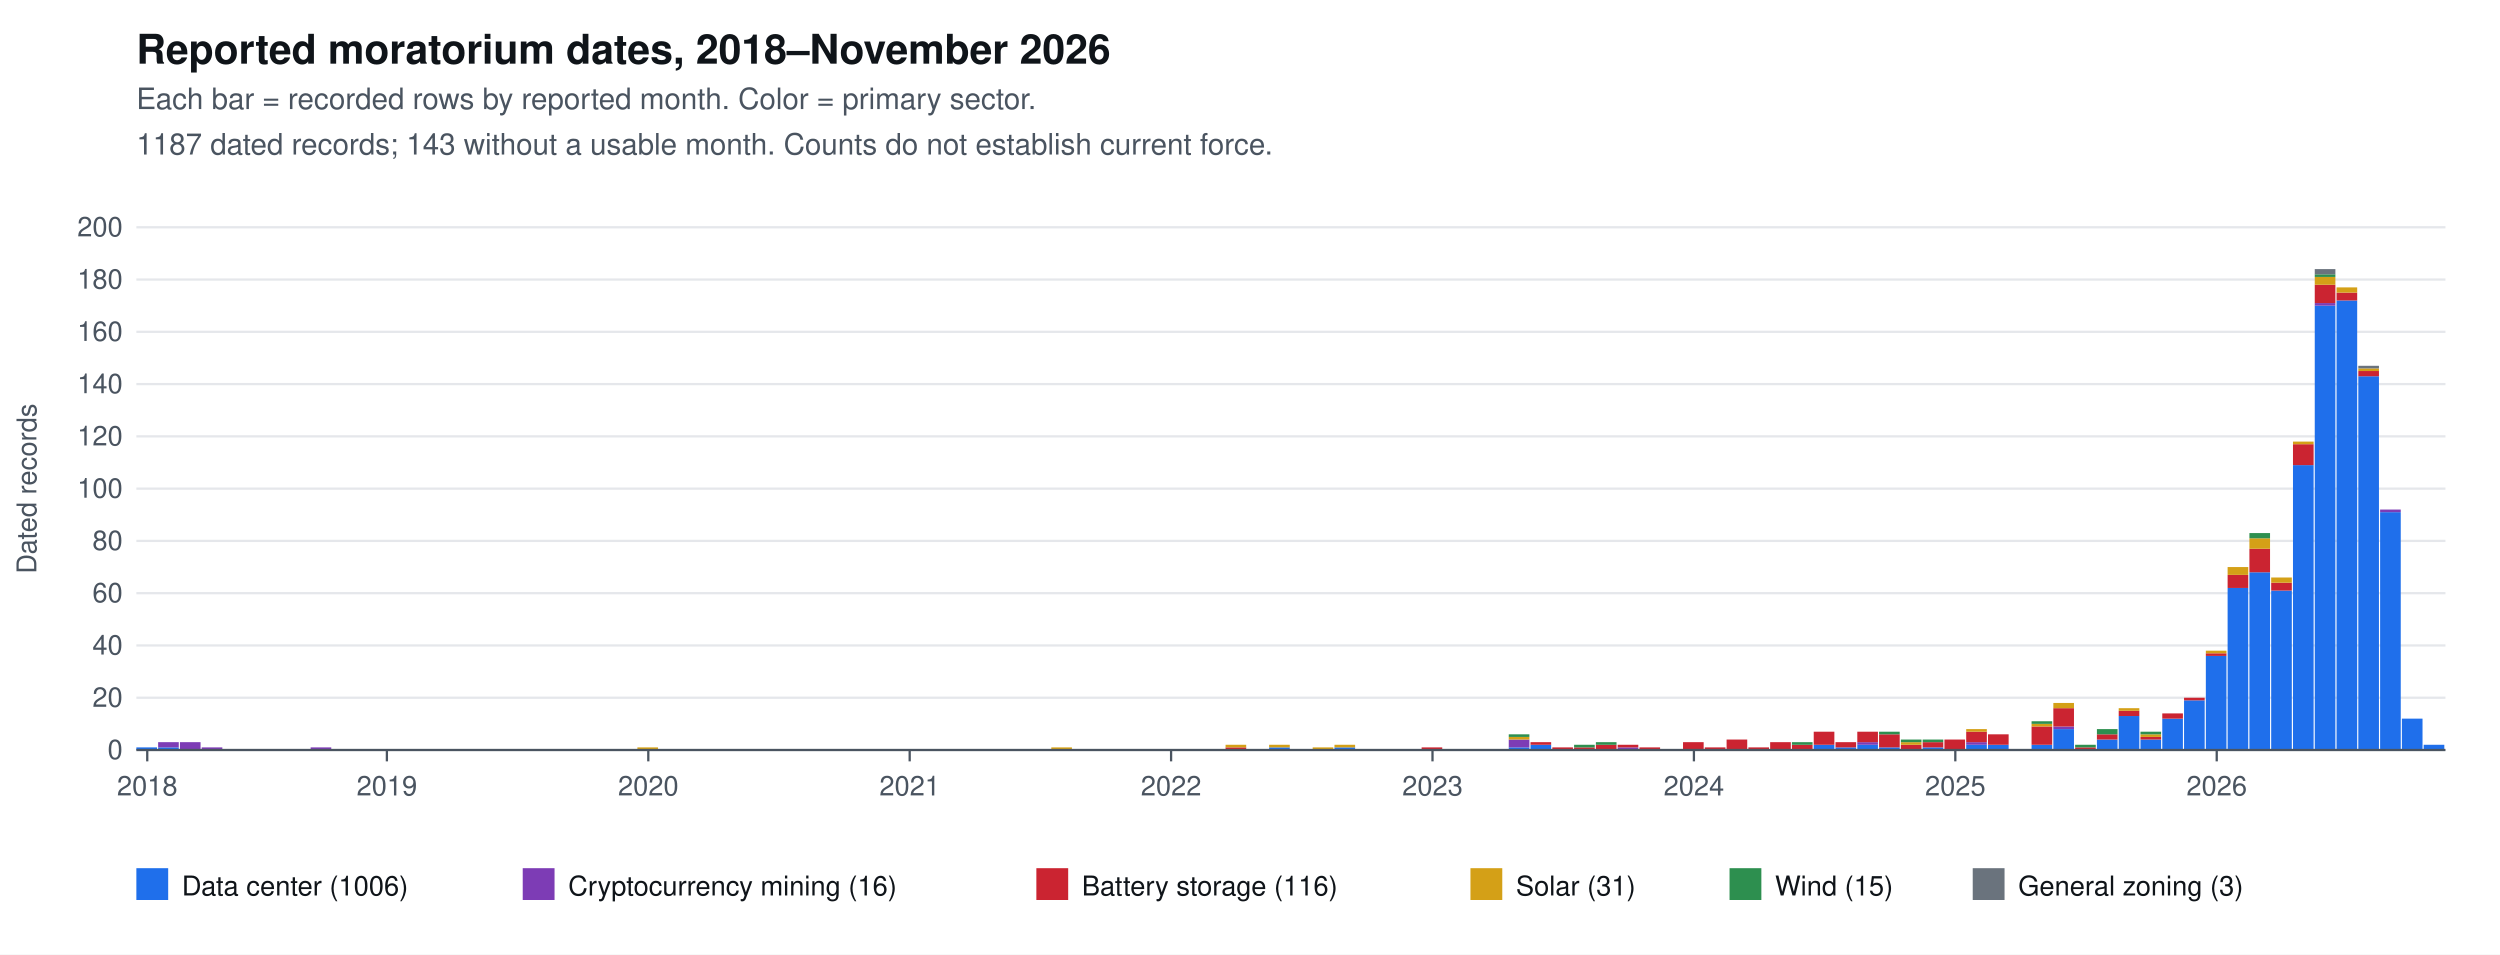
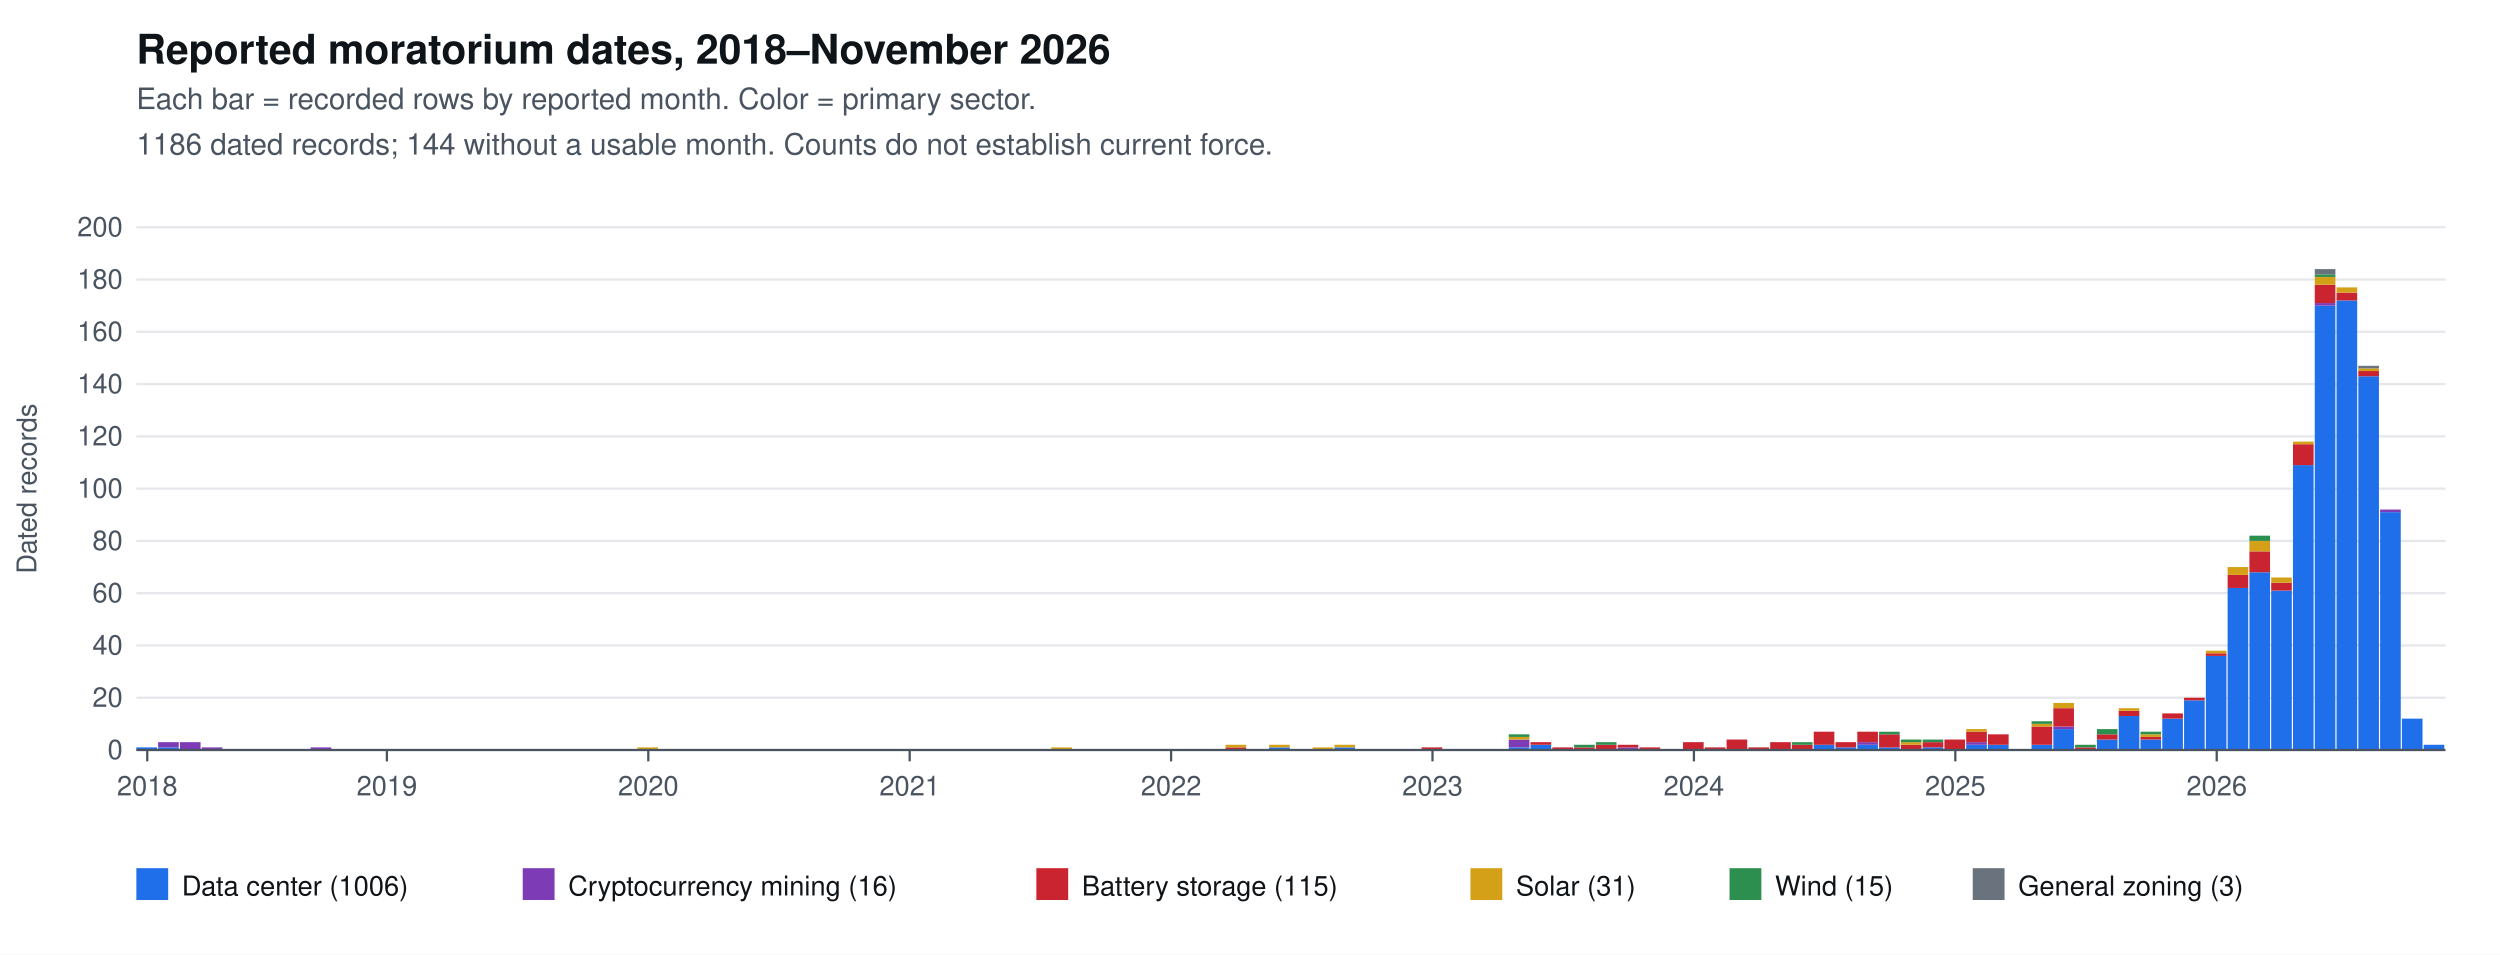
<svg xmlns="http://www.w3.org/2000/svg" viewBox="0 0 1100 420" width="100%" height="auto" font-family="ui-sans-serif, system-ui, -apple-system, Helvetica, Arial, sans-serif" font-size="12" role="img" aria-label="Reported moratorium dates, 2018 through November 2026">
  <rect width="1100" height="420" fill="white" />
  <text x="60" y="28" font-size="18" font-weight="600" fill="#0f1419">Reported moratorium dates, 2018–November 2026</text>
  <text x="60" y="48" font-size="13" fill="#4a5460">Each bar = recorded rows by reported month. Color = primary sector.</text>
-   <text x="60" y="68" font-size="13" fill="#4a5460">1187 dated records; 143 without a usable month. Counts do not establish current force.</text>
+   <text x="60" y="68" font-size="13" fill="#4a5460">1186 dated records; 144 without a usable month. Counts do not establish current force.</text>
  <g stroke="#e5e7eb" stroke-width="1">
    <line x1="60" x2="1076" y1="330.0" y2="330.0" />
    <line x1="60" x2="1076" y1="307.0" y2="307.0" />
    <line x1="60" x2="1076" y1="284.0" y2="284.0" />
    <line x1="60" x2="1076" y1="261.0" y2="261.0" />
    <line x1="60" x2="1076" y1="238.0" y2="238.0" />
    <line x1="60" x2="1076" y1="215.0" y2="215.0" />
    <line x1="60" x2="1076" y1="192.0" y2="192.0" />
    <line x1="60" x2="1076" y1="169.0" y2="169.0" />
    <line x1="60" x2="1076" y1="146.0" y2="146.0" />
    <line x1="60" x2="1076" y1="123.0" y2="123.0" />
    <line x1="60" x2="1076" y1="100.0" y2="100.0" />
  </g>
  <g fill="#4a5460" text-anchor="end">
    <text x="54" y="334.0">0</text>
    <text x="54" y="311.0">20</text>
    <text x="54" y="288.0">40</text>
    <text x="54" y="265.0">60</text>
    <text x="54" y="242.0">80</text>
    <text x="54" y="219.0">100</text>
    <text x="54" y="196.0">120</text>
    <text x="54" y="173.0">140</text>
    <text x="54" y="150.0">160</text>
    <text x="54" y="127.0">180</text>
    <text x="54" y="104.0">200</text>
  </g>
  <text x="16" y="215.0" fill="#4a5460" text-anchor="middle" transform="rotate(-90 16 215.0)">Dated records</text>
  <g>
    <rect x="60.00" y="328.85" width="9.08" height="1.15" fill="#1f6feb" />
    <rect x="69.58" y="328.85" width="9.08" height="1.15" fill="#1f6feb" />
    <rect x="69.58" y="326.55" width="9.08" height="2.30" fill="#7d3cb5" />
    <rect x="79.17" y="326.55" width="9.08" height="3.45" fill="#7d3cb5" />
    <rect x="88.75" y="328.85" width="9.08" height="1.15" fill="#7d3cb5" />
    <rect x="136.68" y="328.85" width="9.08" height="1.15" fill="#7d3cb5" />
    <rect x="280.45" y="328.85" width="9.08" height="1.15" fill="#d4a017" />
    <rect x="462.57" y="328.85" width="9.08" height="1.15" fill="#d4a017" />
    <rect x="539.25" y="328.85" width="9.08" height="1.15" fill="#cb2431" />
    <rect x="539.25" y="327.70" width="9.08" height="1.15" fill="#d4a017" />
    <rect x="558.42" y="328.85" width="9.08" height="1.15" fill="#1f6feb" />
    <rect x="558.42" y="327.70" width="9.08" height="1.15" fill="#d4a017" />
    <rect x="577.58" y="328.85" width="9.08" height="1.15" fill="#d4a017" />
    <rect x="587.17" y="328.85" width="9.08" height="1.15" fill="#1f6feb" />
    <rect x="587.17" y="327.70" width="9.08" height="1.15" fill="#d4a017" />
    <rect x="625.51" y="328.85" width="9.08" height="1.15" fill="#cb2431" />
    <rect x="663.85" y="328.85" width="9.08" height="1.15" fill="#1f6feb" />
    <rect x="663.85" y="325.40" width="9.08" height="3.45" fill="#7d3cb5" />
    <rect x="663.85" y="324.25" width="9.08" height="1.15" fill="#d4a017" />
    <rect x="663.85" y="323.10" width="9.08" height="1.15" fill="#2d8f4f" />
    <rect x="673.43" y="327.70" width="9.08" height="2.30" fill="#1f6feb" />
    <rect x="673.43" y="326.55" width="9.08" height="1.15" fill="#cb2431" />
    <rect x="683.02" y="328.85" width="9.08" height="1.15" fill="#cb2431" />
    <rect x="692.60" y="328.85" width="9.08" height="1.15" fill="#cb2431" />
    <rect x="692.60" y="327.70" width="9.08" height="1.15" fill="#2d8f4f" />
    <rect x="702.19" y="327.70" width="9.08" height="2.30" fill="#cb2431" />
    <rect x="702.19" y="326.55" width="9.08" height="1.15" fill="#2d8f4f" />
    <rect x="711.77" y="328.85" width="9.08" height="1.15" fill="#7d3cb5" />
    <rect x="711.77" y="327.70" width="9.08" height="1.15" fill="#cb2431" />
    <rect x="721.36" y="328.85" width="9.08" height="1.15" fill="#cb2431" />
    <rect x="740.53" y="326.55" width="9.08" height="3.45" fill="#cb2431" />
    <rect x="750.11" y="328.85" width="9.08" height="1.15" fill="#cb2431" />
    <rect x="759.70" y="325.40" width="9.08" height="4.60" fill="#cb2431" />
    <rect x="769.28" y="328.85" width="9.08" height="1.15" fill="#cb2431" />
    <rect x="778.87" y="326.55" width="9.08" height="3.45" fill="#cb2431" />
    <rect x="788.45" y="327.70" width="9.08" height="2.30" fill="#cb2431" />
    <rect x="788.45" y="326.55" width="9.08" height="1.15" fill="#2d8f4f" />
    <rect x="798.04" y="327.70" width="9.08" height="2.30" fill="#1f6feb" />
    <rect x="798.04" y="321.95" width="9.08" height="5.75" fill="#cb2431" />
    <rect x="807.62" y="328.85" width="9.08" height="1.15" fill="#1f6feb" />
    <rect x="807.62" y="326.55" width="9.08" height="2.30" fill="#cb2431" />
    <rect x="817.21" y="327.70" width="9.08" height="2.30" fill="#1f6feb" />
    <rect x="817.21" y="326.55" width="9.08" height="1.15" fill="#7d3cb5" />
    <rect x="817.21" y="321.95" width="9.08" height="4.60" fill="#cb2431" />
    <rect x="826.79" y="328.85" width="9.08" height="1.15" fill="#1f6feb" />
    <rect x="826.79" y="323.10" width="9.08" height="5.75" fill="#cb2431" />
    <rect x="826.79" y="321.95" width="9.08" height="1.15" fill="#2d8f4f" />
    <rect x="836.38" y="327.70" width="9.08" height="2.30" fill="#cb2431" />
    <rect x="836.38" y="326.55" width="9.08" height="1.15" fill="#d4a017" />
    <rect x="836.38" y="325.40" width="9.08" height="1.15" fill="#2d8f4f" />
    <rect x="845.96" y="328.85" width="9.08" height="1.15" fill="#1f6feb" />
    <rect x="845.96" y="326.55" width="9.08" height="2.30" fill="#cb2431" />
    <rect x="845.96" y="325.40" width="9.08" height="1.15" fill="#2d8f4f" />
    <rect x="855.55" y="325.40" width="9.08" height="4.60" fill="#cb2431" />
    <rect x="865.13" y="327.70" width="9.08" height="2.30" fill="#1f6feb" />
    <rect x="865.13" y="326.55" width="9.08" height="1.15" fill="#7d3cb5" />
    <rect x="865.13" y="321.95" width="9.08" height="4.60" fill="#cb2431" />
    <rect x="865.13" y="320.80" width="9.08" height="1.15" fill="#d4a017" />
    <rect x="874.72" y="327.70" width="9.08" height="2.30" fill="#1f6feb" />
    <rect x="874.72" y="323.10" width="9.08" height="4.60" fill="#cb2431" />
    <rect x="893.89" y="327.70" width="9.08" height="2.30" fill="#1f6feb" />
    <rect x="893.89" y="319.65" width="9.08" height="8.05" fill="#cb2431" />
    <rect x="893.89" y="318.50" width="9.08" height="1.15" fill="#d4a017" />
    <rect x="893.89" y="317.35" width="9.08" height="1.15" fill="#2d8f4f" />
    <rect x="903.47" y="320.80" width="9.08" height="9.20" fill="#1f6feb" />
    <rect x="903.47" y="319.65" width="9.08" height="1.15" fill="#7d3cb5" />
    <rect x="903.47" y="311.60" width="9.08" height="8.05" fill="#cb2431" />
    <rect x="903.47" y="309.30" width="9.08" height="2.30" fill="#d4a017" />
    <rect x="913.06" y="328.85" width="9.08" height="1.15" fill="#cb2431" />
    <rect x="913.06" y="327.70" width="9.08" height="1.15" fill="#2d8f4f" />
    <rect x="922.64" y="325.40" width="9.08" height="4.60" fill="#1f6feb" />
    <rect x="922.64" y="323.10" width="9.08" height="2.30" fill="#cb2431" />
    <rect x="922.64" y="320.80" width="9.08" height="2.30" fill="#2d8f4f" />
    <rect x="932.23" y="315.05" width="9.08" height="14.95" fill="#1f6feb" />
    <rect x="932.23" y="312.75" width="9.08" height="2.30" fill="#cb2431" />
    <rect x="932.23" y="311.60" width="9.08" height="1.15" fill="#d4a017" />
    <rect x="941.81" y="325.40" width="9.08" height="4.60" fill="#1f6feb" />
    <rect x="941.81" y="324.25" width="9.08" height="1.15" fill="#cb2431" />
    <rect x="941.81" y="323.10" width="9.08" height="1.15" fill="#d4a017" />
    <rect x="941.81" y="321.95" width="9.08" height="1.15" fill="#2d8f4f" />
    <rect x="951.40" y="316.20" width="9.08" height="13.80" fill="#1f6feb" />
    <rect x="951.40" y="313.90" width="9.08" height="2.30" fill="#cb2431" />
    <rect x="960.98" y="308.15" width="9.08" height="21.85" fill="#1f6feb" />
    <rect x="960.98" y="307.00" width="9.08" height="1.15" fill="#cb2431" />
    <rect x="970.57" y="288.60" width="9.08" height="41.40" fill="#1f6feb" />
    <rect x="970.57" y="287.45" width="9.08" height="1.15" fill="#cb2431" />
    <rect x="970.57" y="286.30" width="9.08" height="1.15" fill="#d4a017" />
    <rect x="980.15" y="258.70" width="9.08" height="71.30" fill="#1f6feb" />
    <rect x="980.15" y="252.95" width="9.08" height="5.75" fill="#cb2431" />
    <rect x="980.15" y="249.50" width="9.08" height="3.45" fill="#d4a017" />
    <rect x="989.74" y="251.80" width="9.08" height="78.20" fill="#1f6feb" />
-     <rect x="989.74" y="241.45" width="9.08" height="10.35" fill="#cb2431" />
-     <rect x="989.74" y="236.85" width="9.08" height="4.60" fill="#d4a017" />
-     <rect x="989.74" y="234.55" width="9.08" height="2.30" fill="#2d8f4f" />
+     <rect x="989.74" y="242.60" width="9.08" height="9.20" fill="#cb2431" />
+     <rect x="989.74" y="238.00" width="9.08" height="4.60" fill="#d4a017" />
+     <rect x="989.74" y="235.70" width="9.08" height="2.30" fill="#2d8f4f" />
    <rect x="999.32" y="259.85" width="9.08" height="70.15" fill="#1f6feb" />
    <rect x="999.32" y="256.40" width="9.08" height="3.45" fill="#cb2431" />
    <rect x="999.32" y="254.10" width="9.08" height="2.30" fill="#d4a017" />
    <rect x="1008.91" y="204.65" width="9.08" height="125.35" fill="#1f6feb" />
    <rect x="1008.91" y="195.45" width="9.08" height="9.20" fill="#cb2431" />
    <rect x="1008.91" y="194.30" width="9.08" height="1.15" fill="#d4a017" />
    <rect x="1018.49" y="134.50" width="9.08" height="195.50" fill="#1f6feb" />
    <rect x="1018.49" y="133.35" width="9.08" height="1.15" fill="#7d3cb5" />
    <rect x="1018.49" y="125.30" width="9.08" height="8.05" fill="#cb2431" />
    <rect x="1018.49" y="121.85" width="9.08" height="3.45" fill="#d4a017" />
    <rect x="1018.49" y="120.70" width="9.08" height="1.15" fill="#2d8f4f" />
    <rect x="1018.49" y="118.40" width="9.08" height="2.30" fill="#6a737d" />
    <rect x="1028.08" y="132.20" width="9.08" height="197.80" fill="#1f6feb" />
    <rect x="1028.08" y="128.75" width="9.08" height="3.45" fill="#cb2431" />
    <rect x="1028.08" y="126.45" width="9.08" height="2.30" fill="#d4a017" />
    <rect x="1037.66" y="165.55" width="9.08" height="164.45" fill="#1f6feb" />
    <rect x="1037.66" y="163.25" width="9.08" height="2.30" fill="#cb2431" />
    <rect x="1037.66" y="162.10" width="9.08" height="1.15" fill="#d4a017" />
    <rect x="1037.66" y="160.95" width="9.08" height="1.15" fill="#6a737d" />
    <rect x="1047.25" y="225.35" width="9.08" height="104.65" fill="#1f6feb" />
    <rect x="1047.25" y="224.20" width="9.08" height="1.15" fill="#7d3cb5" />
    <rect x="1056.83" y="316.20" width="9.08" height="13.80" fill="#1f6feb" />
    <rect x="1066.42" y="327.70" width="9.08" height="2.30" fill="#1f6feb" />
  </g>
  <g fill="#4a5460" text-anchor="middle">
    <line x1="64.79" x2="64.79" y1="330.0" y2="335.0" stroke="#4a5460" />
    <text x="64.79" y="350.0">2018</text>
    <line x1="170.23" x2="170.23" y1="330.0" y2="335.0" stroke="#4a5460" />
    <text x="170.23" y="350.0">2019</text>
    <line x1="285.25" x2="285.25" y1="330.0" y2="335.0" stroke="#4a5460" />
    <text x="285.25" y="350.0">2020</text>
    <line x1="400.26" x2="400.26" y1="330.0" y2="335.0" stroke="#4a5460" />
    <text x="400.26" y="350.0">2021</text>
    <line x1="515.28" x2="515.28" y1="330.0" y2="335.0" stroke="#4a5460" />
    <text x="515.28" y="350.0">2022</text>
    <line x1="630.30" x2="630.30" y1="330.0" y2="335.0" stroke="#4a5460" />
    <text x="630.30" y="350.0">2023</text>
    <line x1="745.32" x2="745.32" y1="330.0" y2="335.0" stroke="#4a5460" />
    <text x="745.32" y="350.0">2024</text>
    <line x1="860.34" x2="860.34" y1="330.0" y2="335.0" stroke="#4a5460" />
    <text x="860.34" y="350.0">2025</text>
    <line x1="975.36" x2="975.36" y1="330.0" y2="335.0" stroke="#4a5460" />
    <text x="975.36" y="350.0">2026</text>
  </g>
  <line x1="60" x2="1076" y1="330.0" y2="330.0" stroke="#4a5460" />
  <g font-size="12">
    <rect x="60" y="382" width="14" height="14" fill="#1f6feb" />
    <text x="80" y="394" fill="#0f1419">Data center (1006)</text>
    <rect x="230" y="382" width="14" height="14" fill="#7d3cb5" />
    <text x="250" y="394" fill="#0f1419">Cryptocurrency mining (16)</text>
    <rect x="456" y="382" width="14" height="14" fill="#cb2431" />
-     <text x="476" y="394" fill="#0f1419">Battery storage (116)</text>
+     <text x="476" y="394" fill="#0f1419">Battery storage (115)</text>
    <rect x="647" y="382" width="14" height="14" fill="#d4a017" />
    <text x="667" y="394" fill="#0f1419">Solar (31)</text>
    <rect x="761" y="382" width="14" height="14" fill="#2d8f4f" />
    <text x="781" y="394" fill="#0f1419">Wind (15)</text>
    <rect x="868" y="382" width="14" height="14" fill="#6a737d" />
    <text x="888" y="394" fill="#0f1419">General zoning (3)</text>
  </g>
</svg>
